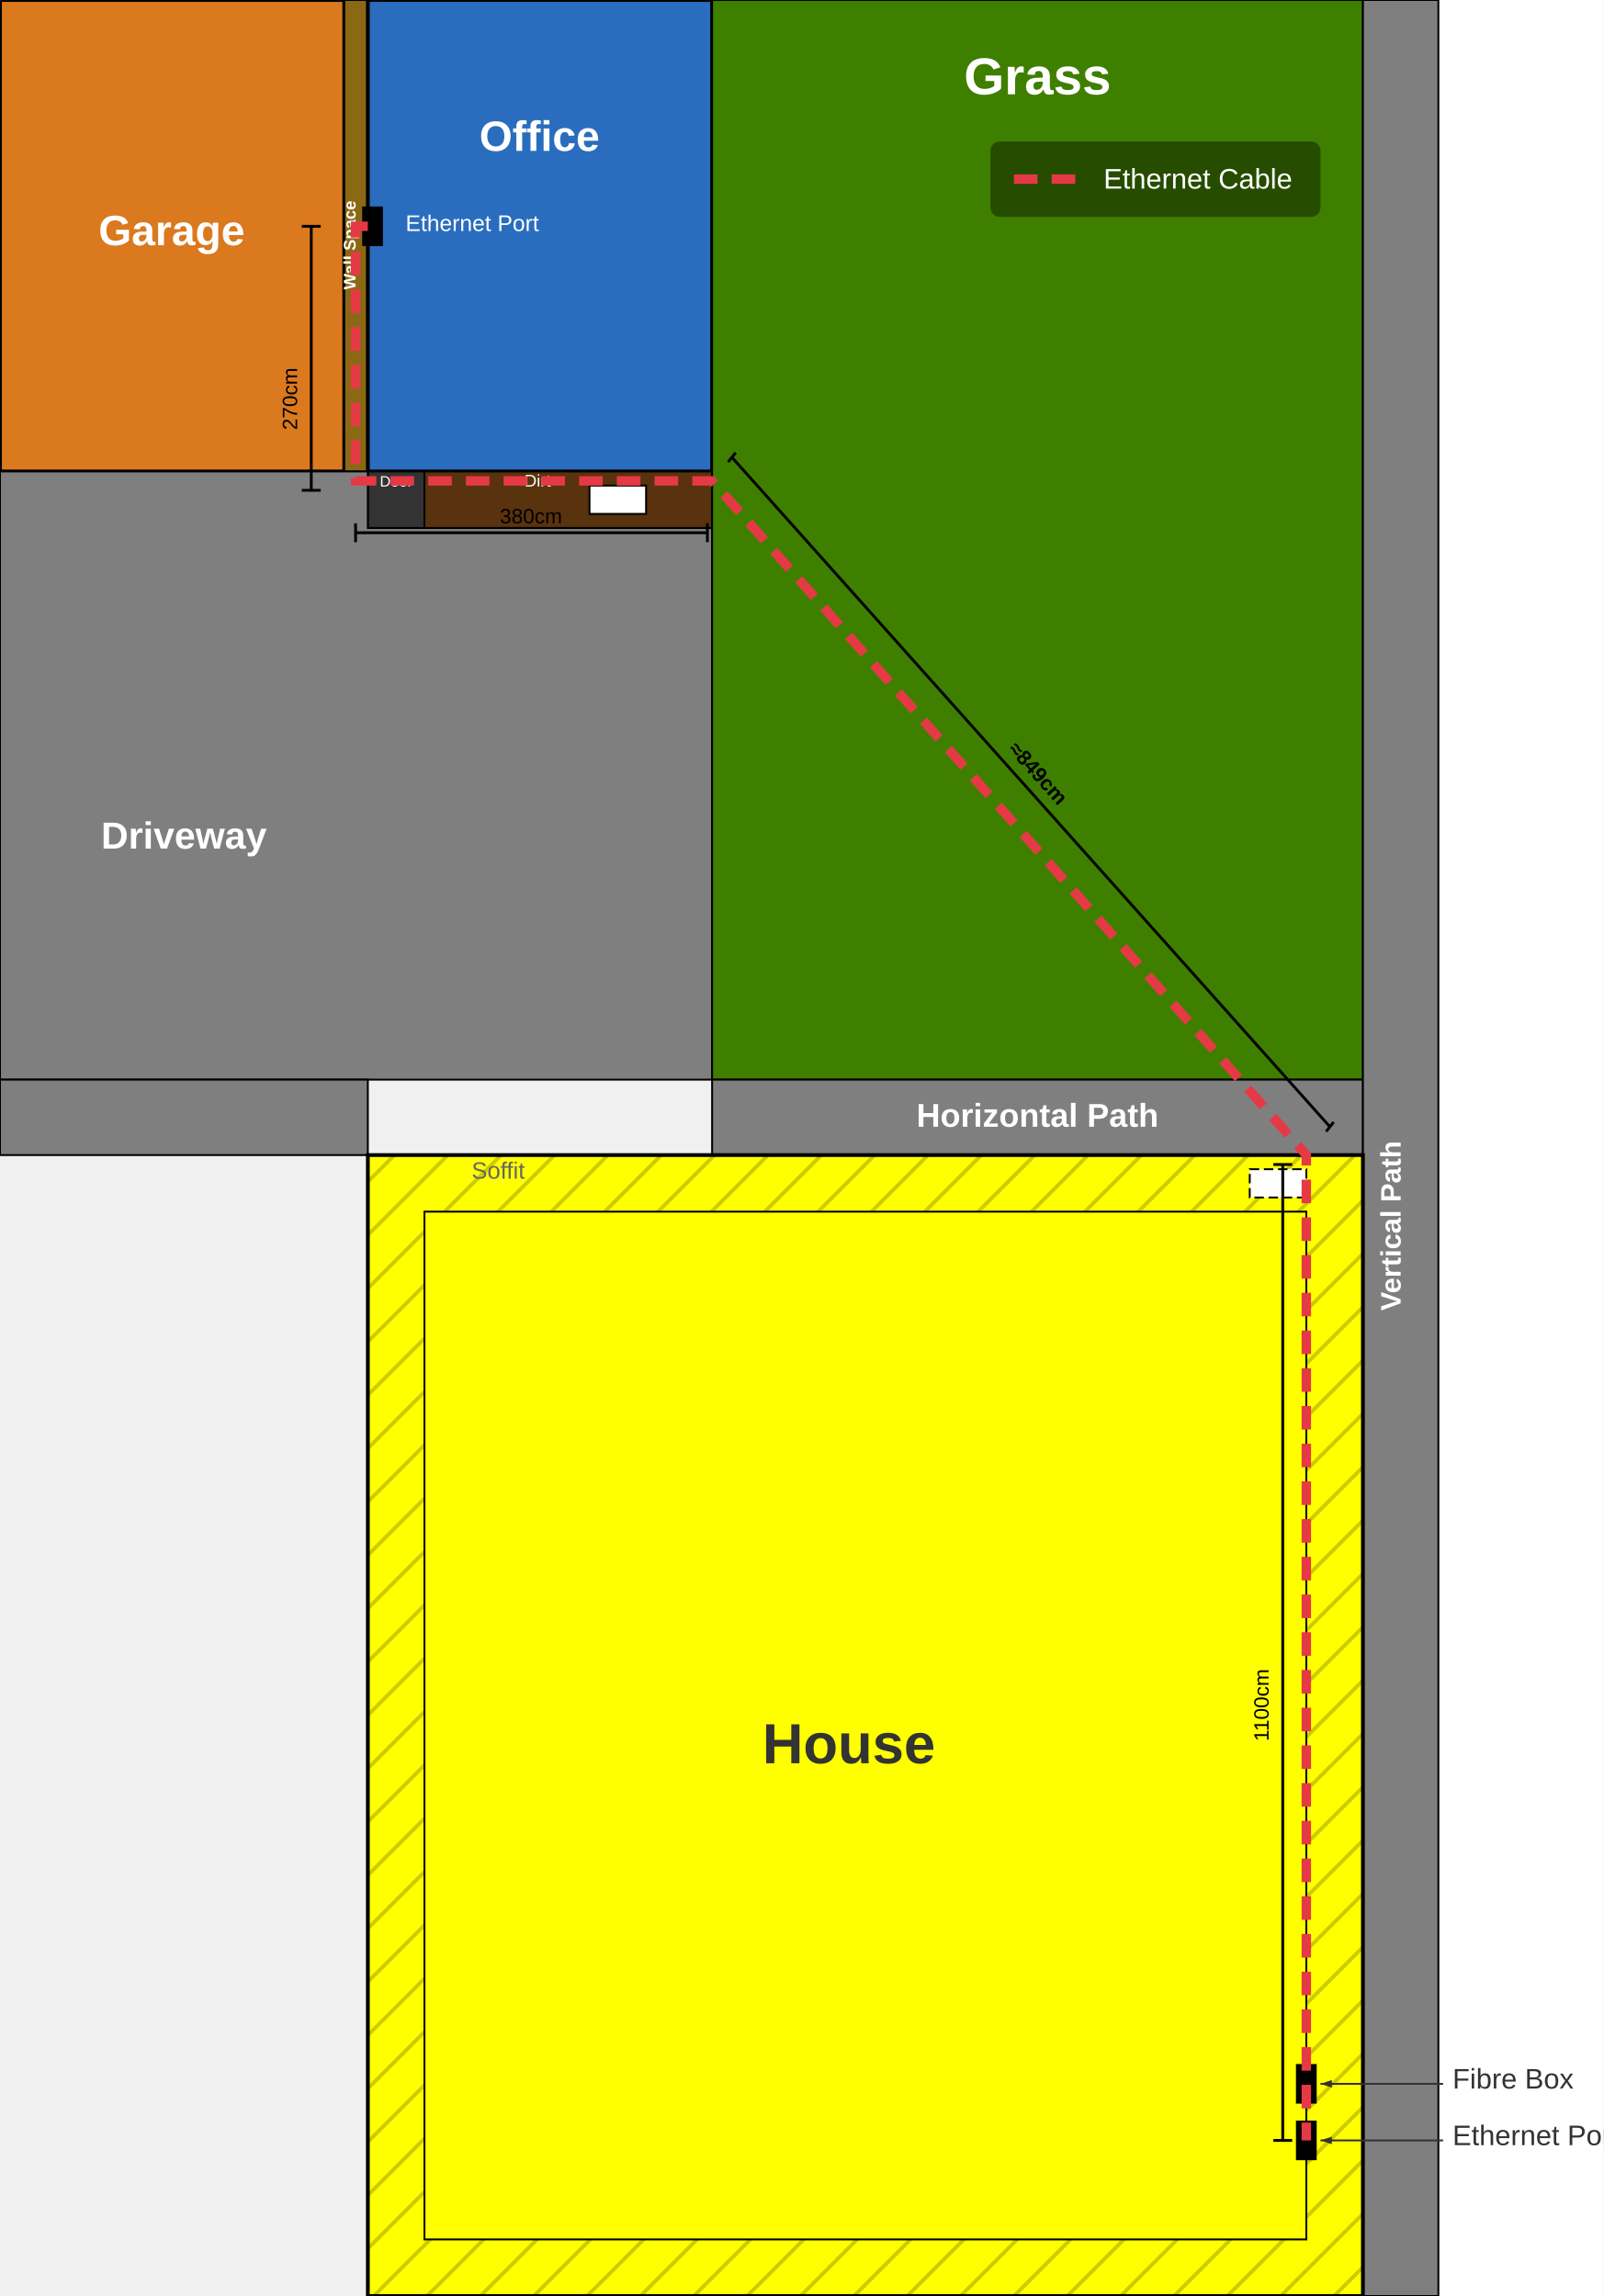
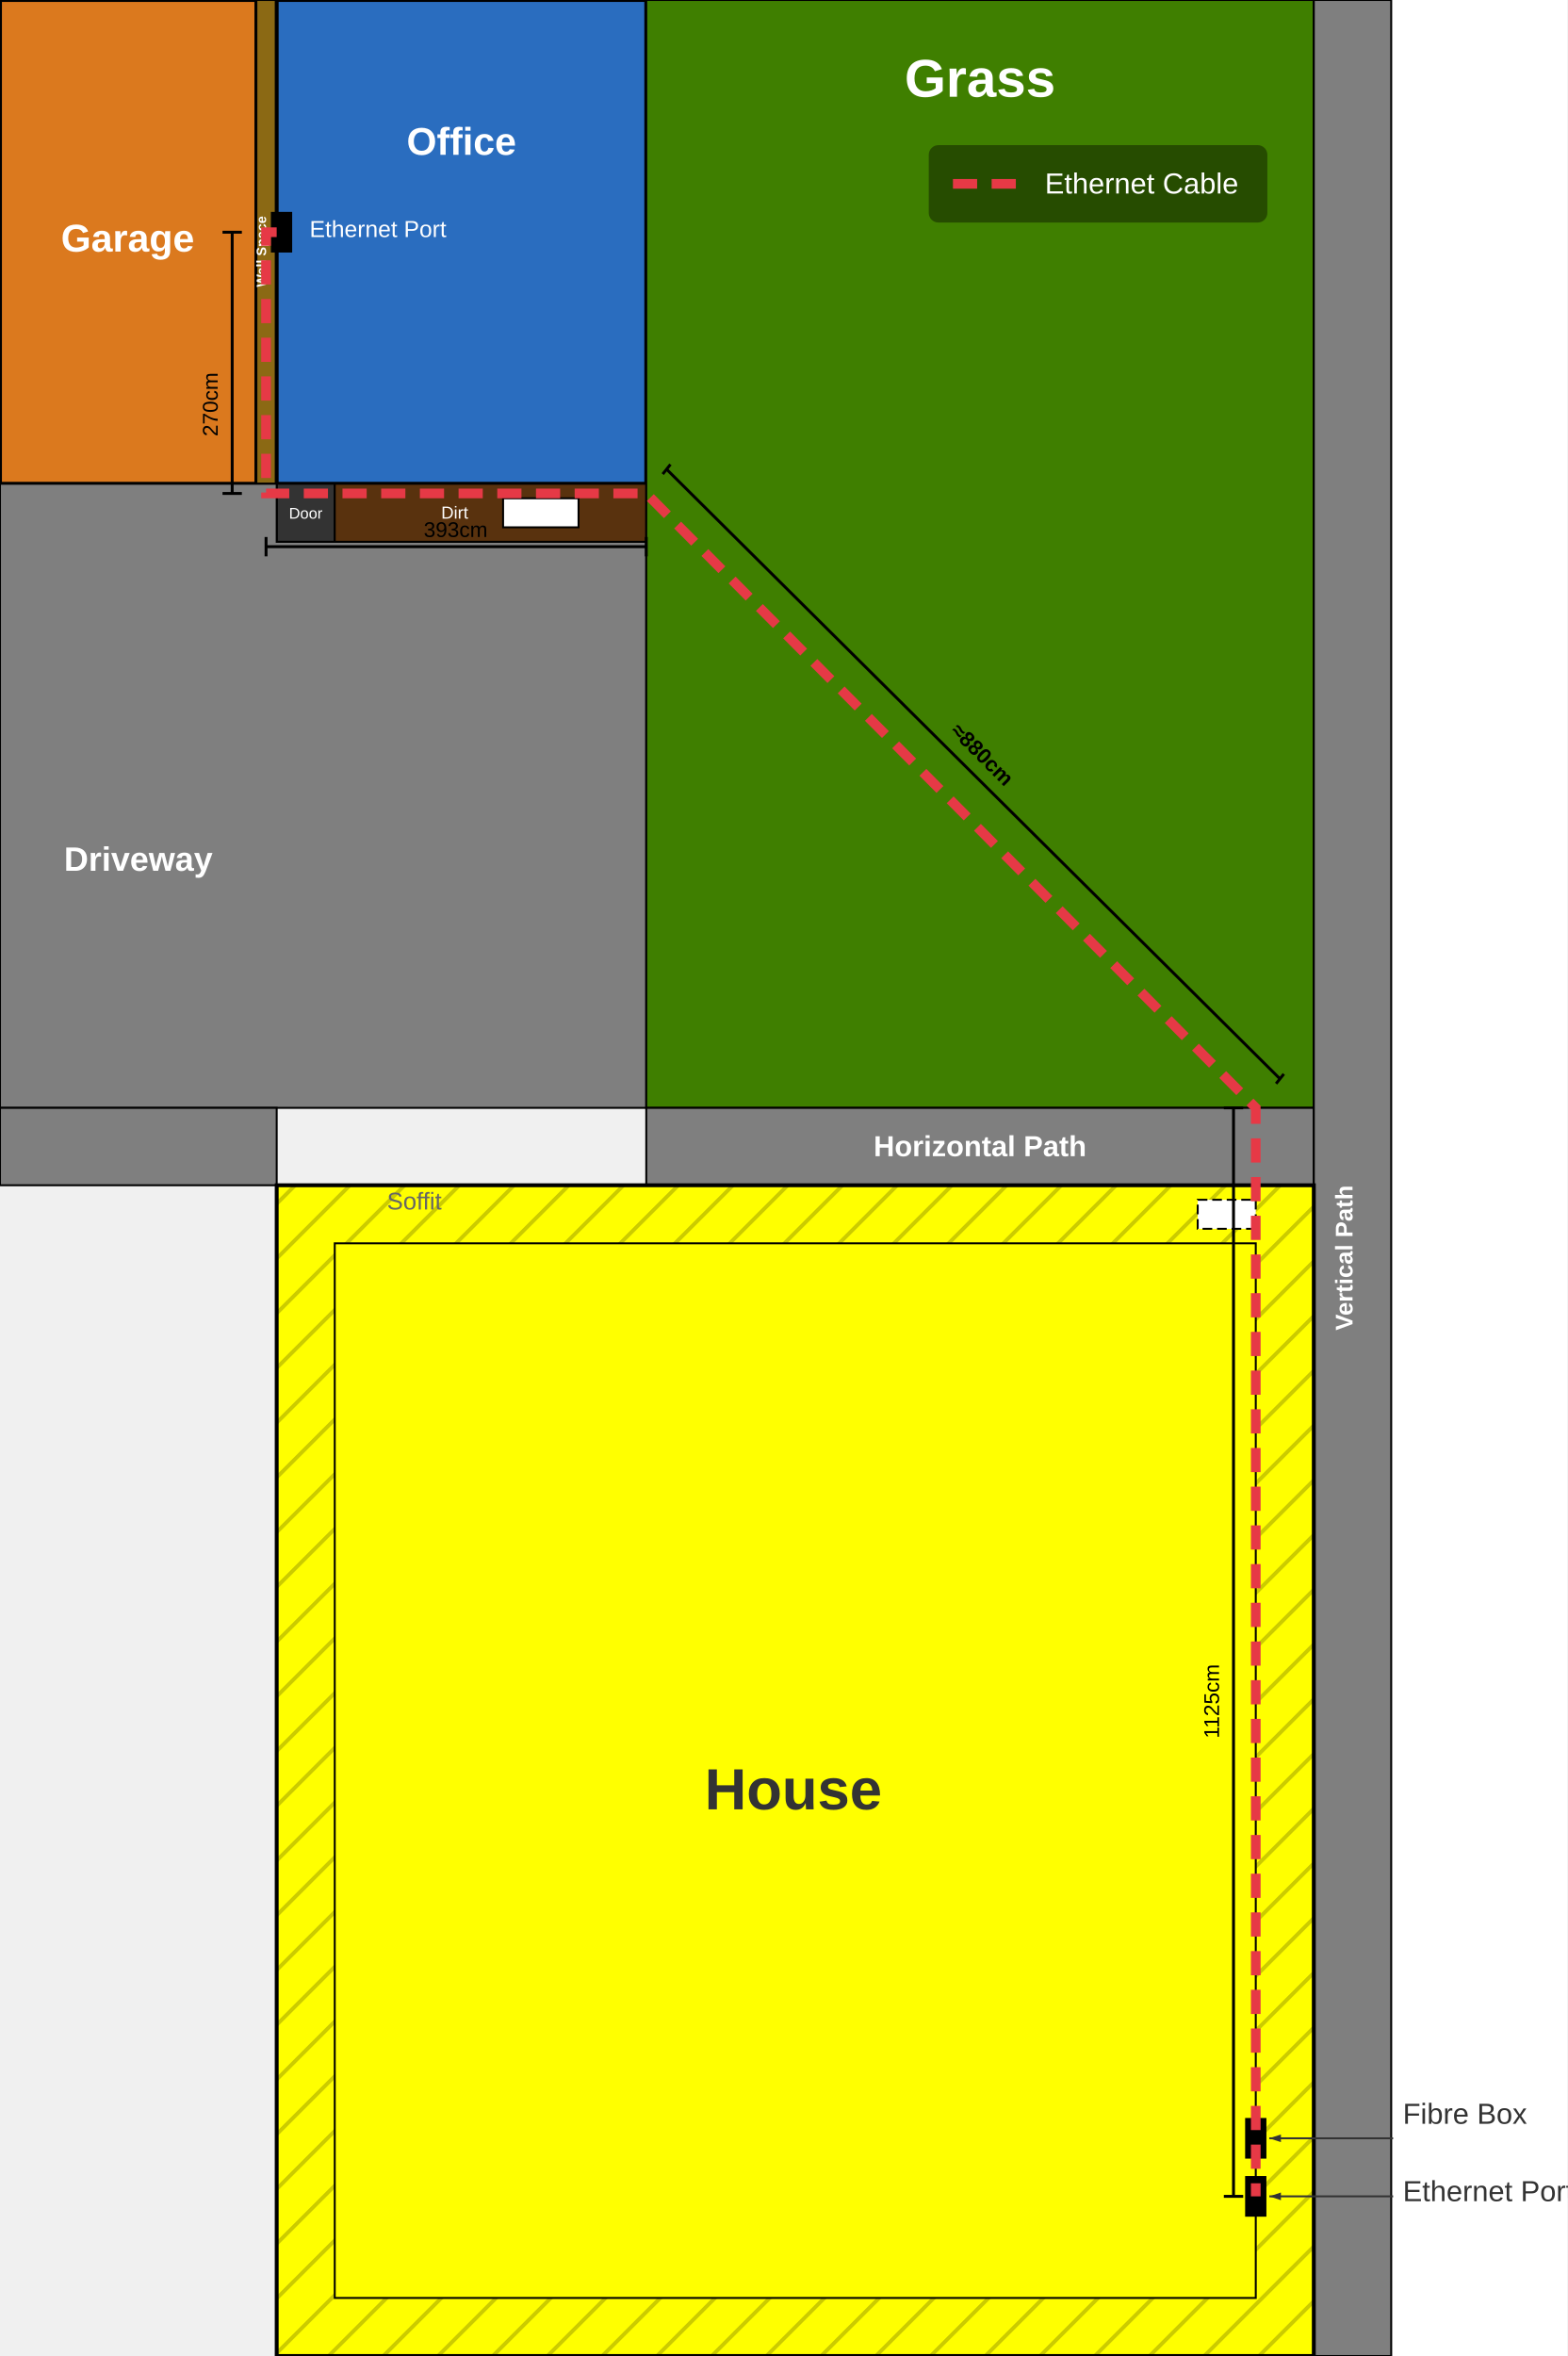
- <svg xmlns="http://www.w3.org/2000/svg" font-family="Arial, sans-serif" viewBox="0 0 1700 2435" width="500">
+ <svg xmlns="http://www.w3.org/2000/svg" font-family="Arial, sans-serif" viewBox="0 0 1620 2435" width="500">
  <defs>
    <pattern id="soffit-hatch" width="40" height="40" patternUnits="userSpaceOnUse" patternTransform="rotate(45)">
      <rect width="40" height="40" fill="#ffff00" />
      <line x1="0" y1="0" x2="0" y2="40" stroke="#cccc00" stroke-width="8" />
    </pattern>
    <marker id="arrowhead" markerWidth="6" markerHeight="4" refX="6" refY="2" orient="auto">
      <polygon points="0,0 6,2 0,4" fill="#333" />
    </marker>
+     <marker id="arrowhead-white" markerWidth="6" markerHeight="4" refX="6" refY="2" orient="auto">
+       <polygon points="0,0 6,2 0,4" fill="white" />
+     </marker>
  </defs>
-   <rect x="1525" y="0" width="175" height="2435" fill="white" />
-   <rect x="0" y="0" width="365" height="500" fill="#db791e" stroke="#000" stroke-width="4" />
-   <rect x="365" y="0" width="25" height="500" fill="#8B6914" stroke="#000" stroke-width="2" />
-   <rect x="390" y="0" width="365" height="500" fill="#2a6dbf" stroke="#000" stroke-width="4" />
-   <rect x="390" y="500" width="60" height="60" fill="#333" stroke="#000" stroke-width="2" />
-   <rect x="450" y="500" width="305" height="60" fill="#59320e" stroke="#000" stroke-width="2" />
-   <rect x="625" y="515" width="60" height="30" fill="white" stroke="#000" stroke-width="2" />
-   <polygon points="0,500 390,500 390,560 755,560 755,1145 390,1145 0,1145" fill="#7f7f7f" stroke="#000" stroke-width="2" />
-   <rect x="0" y="1145" width="390" height="80" fill="#7f7f7f" stroke="#000" stroke-width="2" />
-   <rect x="755" y="0" width="690" height="1145" fill="#3f7f00" stroke="#000" stroke-width="2" />
-   <rect x="755" y="1145" width="690" height="80" fill="#7f7f7f" stroke="#000" stroke-width="2" />
-   <rect x="1445" y="0" width="80" height="2435" fill="#7f7f7f" stroke="#000" stroke-width="2" />
-   <rect x="390" y="1225" width="1055" height="1210" fill="url(#soffit-hatch)" stroke="#000" stroke-width="4" />
-   <rect x="450" y="1285" width="935" height="1090" fill="#ffff00" stroke="#000" stroke-width="2" />
-   <rect x="1325" y="1240" width="60" height="30" fill="white" stroke="#000" stroke-width="2" stroke-dasharray="10,5" />
-   <rect x="1375" y="2190" width="20" height="40" fill="#000" stroke="#000" stroke-width="2" />
-   <text x="1540" y="2215" text-anchor="start" fill="#333" font-size="30">Fibre Box</text>
-   <line x1="1530" y1="2210" x2="1400" y2="2210" stroke="#333" stroke-width="2" marker-end="url(#arrowhead)" />
-   <rect x="385" y="220" width="20" height="40" fill="#000" stroke="#000" stroke-width="2" />
-   <text x="430" y="245" text-anchor="start" fill="white" font-size="24">Ethernet Port</text>
-   <rect x="1375" y="2250" width="20" height="40" fill="#000" stroke="#000" stroke-width="2" />
-   <text x="1540" y="2275" text-anchor="start" fill="#333" font-size="30">Ethernet Port</text>
-   <line x1="1530" y1="2270" x2="1400" y2="2270" stroke="#333" stroke-width="2" marker-end="url(#arrowhead)" />
-   <text x="182" y="260" text-anchor="middle" fill="white" font-weight="bold" font-size="45">Garage</text>
-   <text x="377" y="260" text-anchor="middle" fill="white" font-weight="bold" font-size="18" transform="rotate(-90,377,260)">Wall Space</text>
-   <text x="572" y="160" text-anchor="middle" fill="white" font-weight="bold" font-size="45">Office</text>
-   <text x="1100" y="100" text-anchor="middle" fill="white" font-weight="bold" font-size="55">Grass</text>
-   <text x="195" y="900" text-anchor="middle" fill="white" font-weight="bold" font-size="40">Driveway</text>
-   <text x="1100" y="1195" text-anchor="middle" fill="white" font-weight="bold" font-size="35">Horizontal Path</text>
-   <text x="1485" y="1300" text-anchor="middle" fill="white" font-weight="bold" font-size="30" transform="rotate(-90,1485,1300)">Vertical Path</text>
-   <text x="900" y="1870" text-anchor="middle" fill="#333" font-weight="bold" font-size="60">House</text>
-   <text x="570" y="516" text-anchor="middle" fill="white" font-size="18">Dirt</text>
-   <text x="500" y="1250" fill="#666" font-size="25">Soffit</text>
-   <text x="420" y="516" text-anchor="middle" fill="white" font-size="16">Door</text>
-   <path d="     M 390,240     L 377,240     L 377,510     L 755,510     L 1385,1225     L 1385,2270   " fill="none" stroke="#e63946" stroke-width="10" stroke-dasharray="25,15" />
-   <line x1="320" y1="240" x2="340" y2="240" stroke="#000" stroke-width="3" />
-   <line x1="330" y1="240" x2="330" y2="520" stroke="#000" stroke-width="3" />
-   <line x1="320" y1="520" x2="340" y2="520" stroke="#000" stroke-width="3" />
-   <text x="315" y="390" text-anchor="end" fill="#000" font-size="22" transform="rotate(-90,315,390)">270cm</text>
-   <line x1="377" y1="555" x2="377" y2="575" stroke="#000" stroke-width="3" />
-   <line x1="377" y1="565" x2="750" y2="565" stroke="#000" stroke-width="3" />
-   <line x1="750" y1="555" x2="750" y2="575" stroke="#000" stroke-width="3" />
-   <text x="563" y="555" text-anchor="middle" fill="#000" font-size="22">380cm</text>
-   <line x1="780" y1="480" x2="772" y2="490" stroke="#000" stroke-width="3" />
-   <line x1="776" y1="485" x2="1410" y2="1195" stroke="#000" stroke-width="3" />
-   <line x1="1414" y1="1190" x2="1406" y2="1200" stroke="#000" stroke-width="3" />
-   <text x="1095" y="825" text-anchor="middle" fill="#000" font-size="22" font-weight="bold" transform="rotate(48,1095,825)">≈849cm</text>
-   <line x1="1350" y1="1235" x2="1370" y2="1235" stroke="#000" stroke-width="3" />
-   <line x1="1360" y1="1235" x2="1360" y2="2270" stroke="#000" stroke-width="3" />
-   <line x1="1350" y1="2270" x2="1370" y2="2270" stroke="#000" stroke-width="3" />
-   <text x="1345" y="1770" text-anchor="end" fill="#000" font-size="22" transform="rotate(-90,1345,1770)">1100cm</text>
-   <rect x="1050" y="150" width="350" height="80" rx="10" fill="rgba(0,0,0,0.4)" stroke="none" />
-   <line x1="1075" y1="190" x2="1150" y2="190" stroke="#e63946" stroke-width="10" stroke-dasharray="25,15" />
-   <text x="1170" y="200" fill="white" font-size="30">Ethernet Cable</text>
+   <rect x="1438" y="0" width="182" height="2435" fill="white" />
+   <rect x="0" y="0" width="265" height="500" fill="#db791e" stroke="#000" stroke-width="4" />
+   <rect x="265" y="0" width="21" height="500" fill="#8B6914" stroke="#000" stroke-width="2" />
+   <rect x="286" y="0" width="382" height="500" fill="#2a6dbf" stroke="#000" stroke-width="4" />
+   <rect x="286" y="500" width="60" height="60" fill="#333" stroke="#000" stroke-width="2" />
+   <rect x="346" y="500" width="322" height="60" fill="#59320e" stroke="#000" stroke-width="2" />
+   <rect x="520" y="515" width="78" height="30" fill="white" stroke="#000" stroke-width="2" />
+   <polygon points="0,500 286,500 286,560 668,560 668,1145 286,1145 0,1145" fill="#7f7f7f" stroke="#000" stroke-width="2" />
+   <rect x="0" y="1145" width="286" height="80" fill="#7f7f7f" stroke="#000" stroke-width="2" />
+   <rect x="668" y="0" width="690" height="1145" fill="#3f7f00" stroke="#000" stroke-width="2" />
+   <rect x="668" y="1145" width="690" height="80" fill="#7f7f7f" stroke="#000" stroke-width="2" />
+   <rect x="1358" y="0" width="80" height="2435" fill="#7f7f7f" stroke="#000" stroke-width="2" />
+   <rect x="286" y="1225" width="1072" height="1210" fill="url(#soffit-hatch)" stroke="#000" stroke-width="4" />
+   <rect x="346" y="1285" width="952" height="1090" fill="#ffff00" stroke="#000" stroke-width="2" />
+   <rect x="1238" y="1240" width="60" height="30" fill="white" stroke="#000" stroke-width="2" stroke-dasharray="10,5" />
+   <rect x="1288" y="2190" width="20" height="40" fill="#000" stroke="#000" stroke-width="2" />
+   <text x="1450" y="2195" text-anchor="start" fill="#333" font-size="30">Fibre Box</text>
+   <line x1="1440" y1="2210" x2="1312" y2="2210" stroke="#333" stroke-width="2" marker-end="url(#arrowhead)" />
+   <rect x="281" y="220" width="20" height="40" fill="#000" stroke="#000" stroke-width="2" />
+   <text x="320" y="245" text-anchor="start" fill="white" font-size="24">Ethernet Port</text>
+   <rect x="1288" y="2250" width="20" height="40" fill="#000" stroke="#000" stroke-width="2" />
+   <text x="1450" y="2275" text-anchor="start" fill="#333" font-size="30">Ethernet Port</text>
+   <line x1="1440" y1="2270" x2="1312" y2="2270" stroke="#333" stroke-width="2" marker-end="url(#arrowhead)" />
+   <text x="132" y="260" text-anchor="middle" fill="white" font-weight="bold" font-size="40">Garage</text>
+   <text x="275" y="260" text-anchor="middle" fill="white" font-weight="bold" font-size="14" transform="rotate(-90,275,260)">Wall Space</text>
+   <text x="477" y="160" text-anchor="middle" fill="white" font-weight="bold" font-size="40">Office</text>
+   <text x="1013" y="100" text-anchor="middle" fill="white" font-weight="bold" font-size="55">Grass</text>
+   <text x="143" y="900" text-anchor="middle" fill="white" font-weight="bold" font-size="35">Driveway</text>
+   <text x="1013" y="1195" text-anchor="middle" fill="white" font-weight="bold" font-size="30">Horizontal Path</text>
+   <text x="1398" y="1300" text-anchor="middle" fill="white" font-weight="bold" font-size="25" transform="rotate(-90,1398,1300)">Vertical Path</text>
+   <text x="820" y="1870" text-anchor="middle" fill="#333" font-weight="bold" font-size="60">House</text>
+   <text x="470" y="536" text-anchor="middle" fill="white" font-size="18">Dirt</text>
+   <text x="400" y="1250" fill="#666" font-size="25">Soffit</text>
+   <text x="316" y="536" text-anchor="middle" fill="white" font-size="16">Door</text>
+   <path d="     M 286,240     L 275,240     L 275,510     L 668,510     L 1298,1145     L 1298,2270   " fill="none" stroke="#e63946" stroke-width="10" stroke-dasharray="25,15" />
+   <line x1="230" y1="240" x2="250" y2="240" stroke="#000" stroke-width="3" />
+   <line x1="240" y1="240" x2="240" y2="510" stroke="#000" stroke-width="3" />
+   <line x1="230" y1="510" x2="250" y2="510" stroke="#000" stroke-width="3" />
+   <text x="225" y="385" text-anchor="end" fill="#000" font-size="22" transform="rotate(-90,225,385)">270cm</text>
+   <line x1="275" y1="555" x2="275" y2="575" stroke="#000" stroke-width="3" />
+   <line x1="275" y1="565" x2="668" y2="565" stroke="#000" stroke-width="3" />
+   <line x1="668" y1="555" x2="668" y2="575" stroke="#000" stroke-width="3" />
+   <text x="471" y="555" text-anchor="middle" fill="#000" font-size="22">393cm</text>
+   <line x1="693" y1="480" x2="685" y2="490" stroke="#000" stroke-width="3" />
+   <line x1="689" y1="485" x2="1323" y2="1115" stroke="#000" stroke-width="3" />
+   <line x1="1327" y1="1110" x2="1319" y2="1120" stroke="#000" stroke-width="3" />
+   <text x="1010" y="785" text-anchor="middle" fill="#000" font-size="22" font-weight="bold" transform="rotate(45,1010,785)">≈880cm</text>
+   <line x1="1265" y1="1145" x2="1285" y2="1145" stroke="#000" stroke-width="3" />
+   <line x1="1275" y1="1145" x2="1275" y2="2270" stroke="#000" stroke-width="3" />
+   <line x1="1265" y1="2270" x2="1285" y2="2270" stroke="#000" stroke-width="3" />
+   <text x="1260" y="1720" text-anchor="end" fill="#000" font-size="22" transform="rotate(-90,1260,1720)">1125cm</text>
+   <rect x="960" y="150" width="350" height="80" rx="10" fill="rgba(0,0,0,0.4)" stroke="none" />
+   <line x1="985" y1="190" x2="1060" y2="190" stroke="#e63946" stroke-width="10" stroke-dasharray="25,15" />
+   <text x="1080" y="200" fill="white" font-size="30">Ethernet Cable</text>
</svg>
